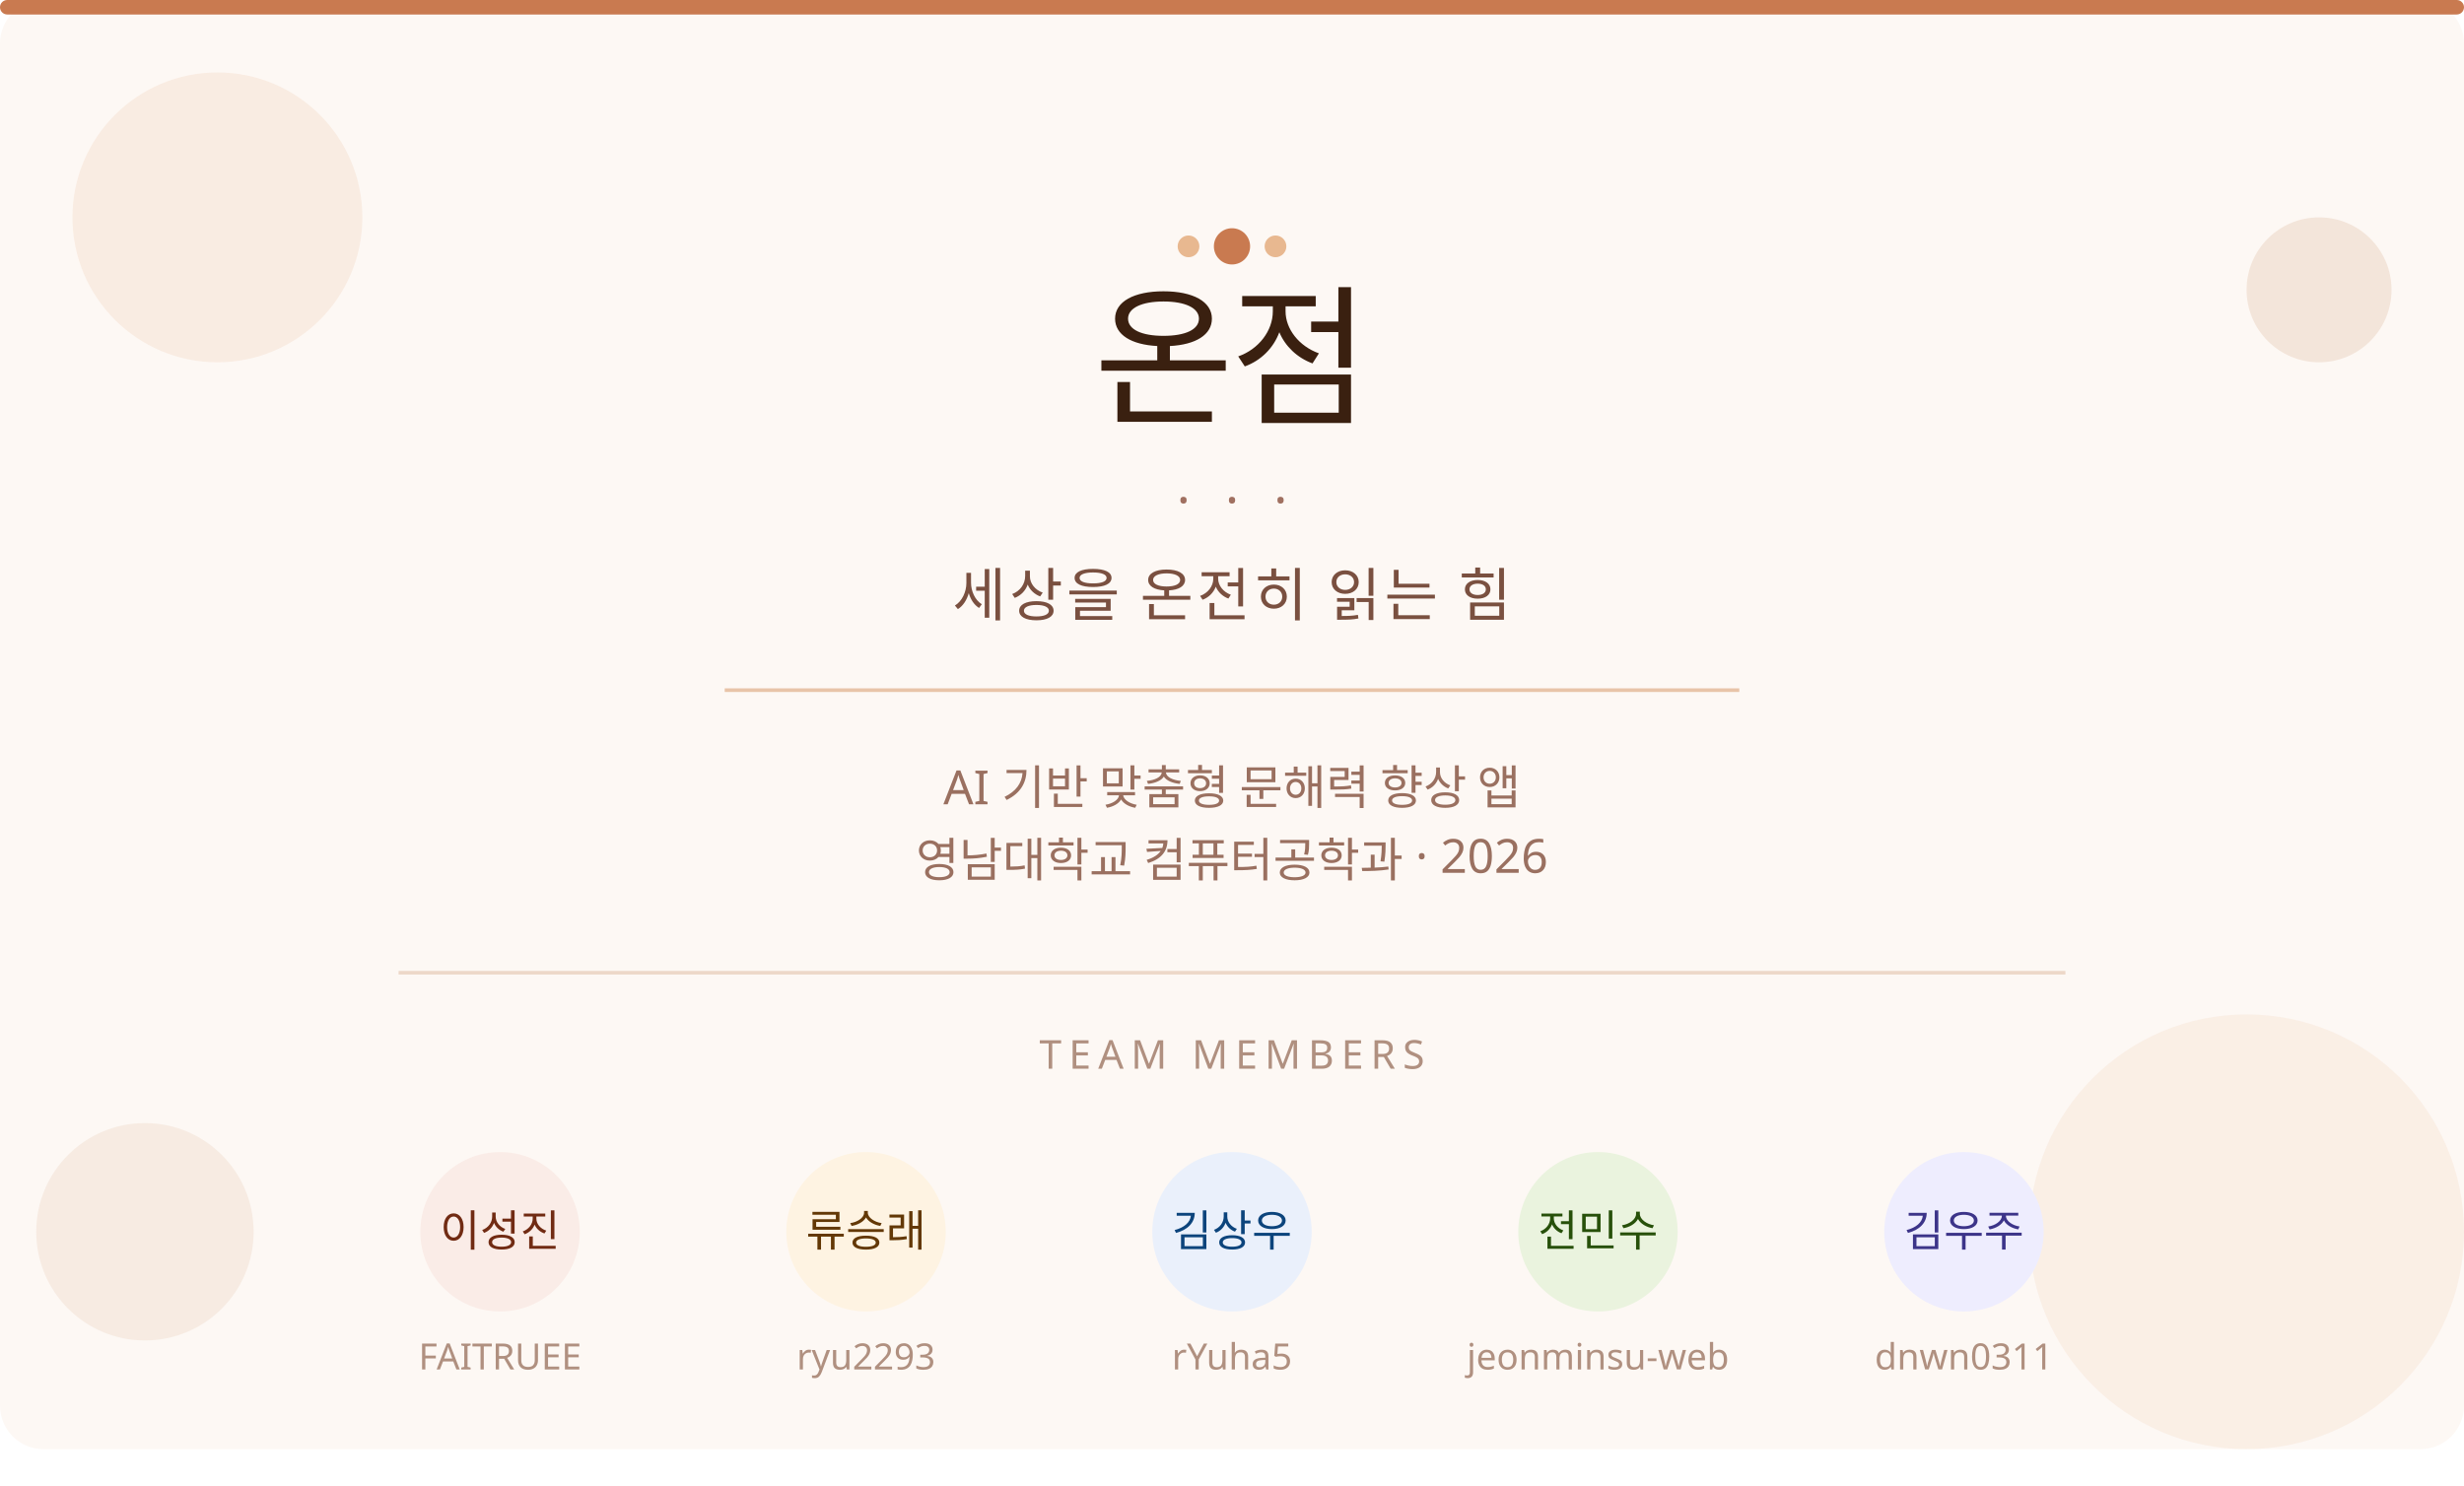
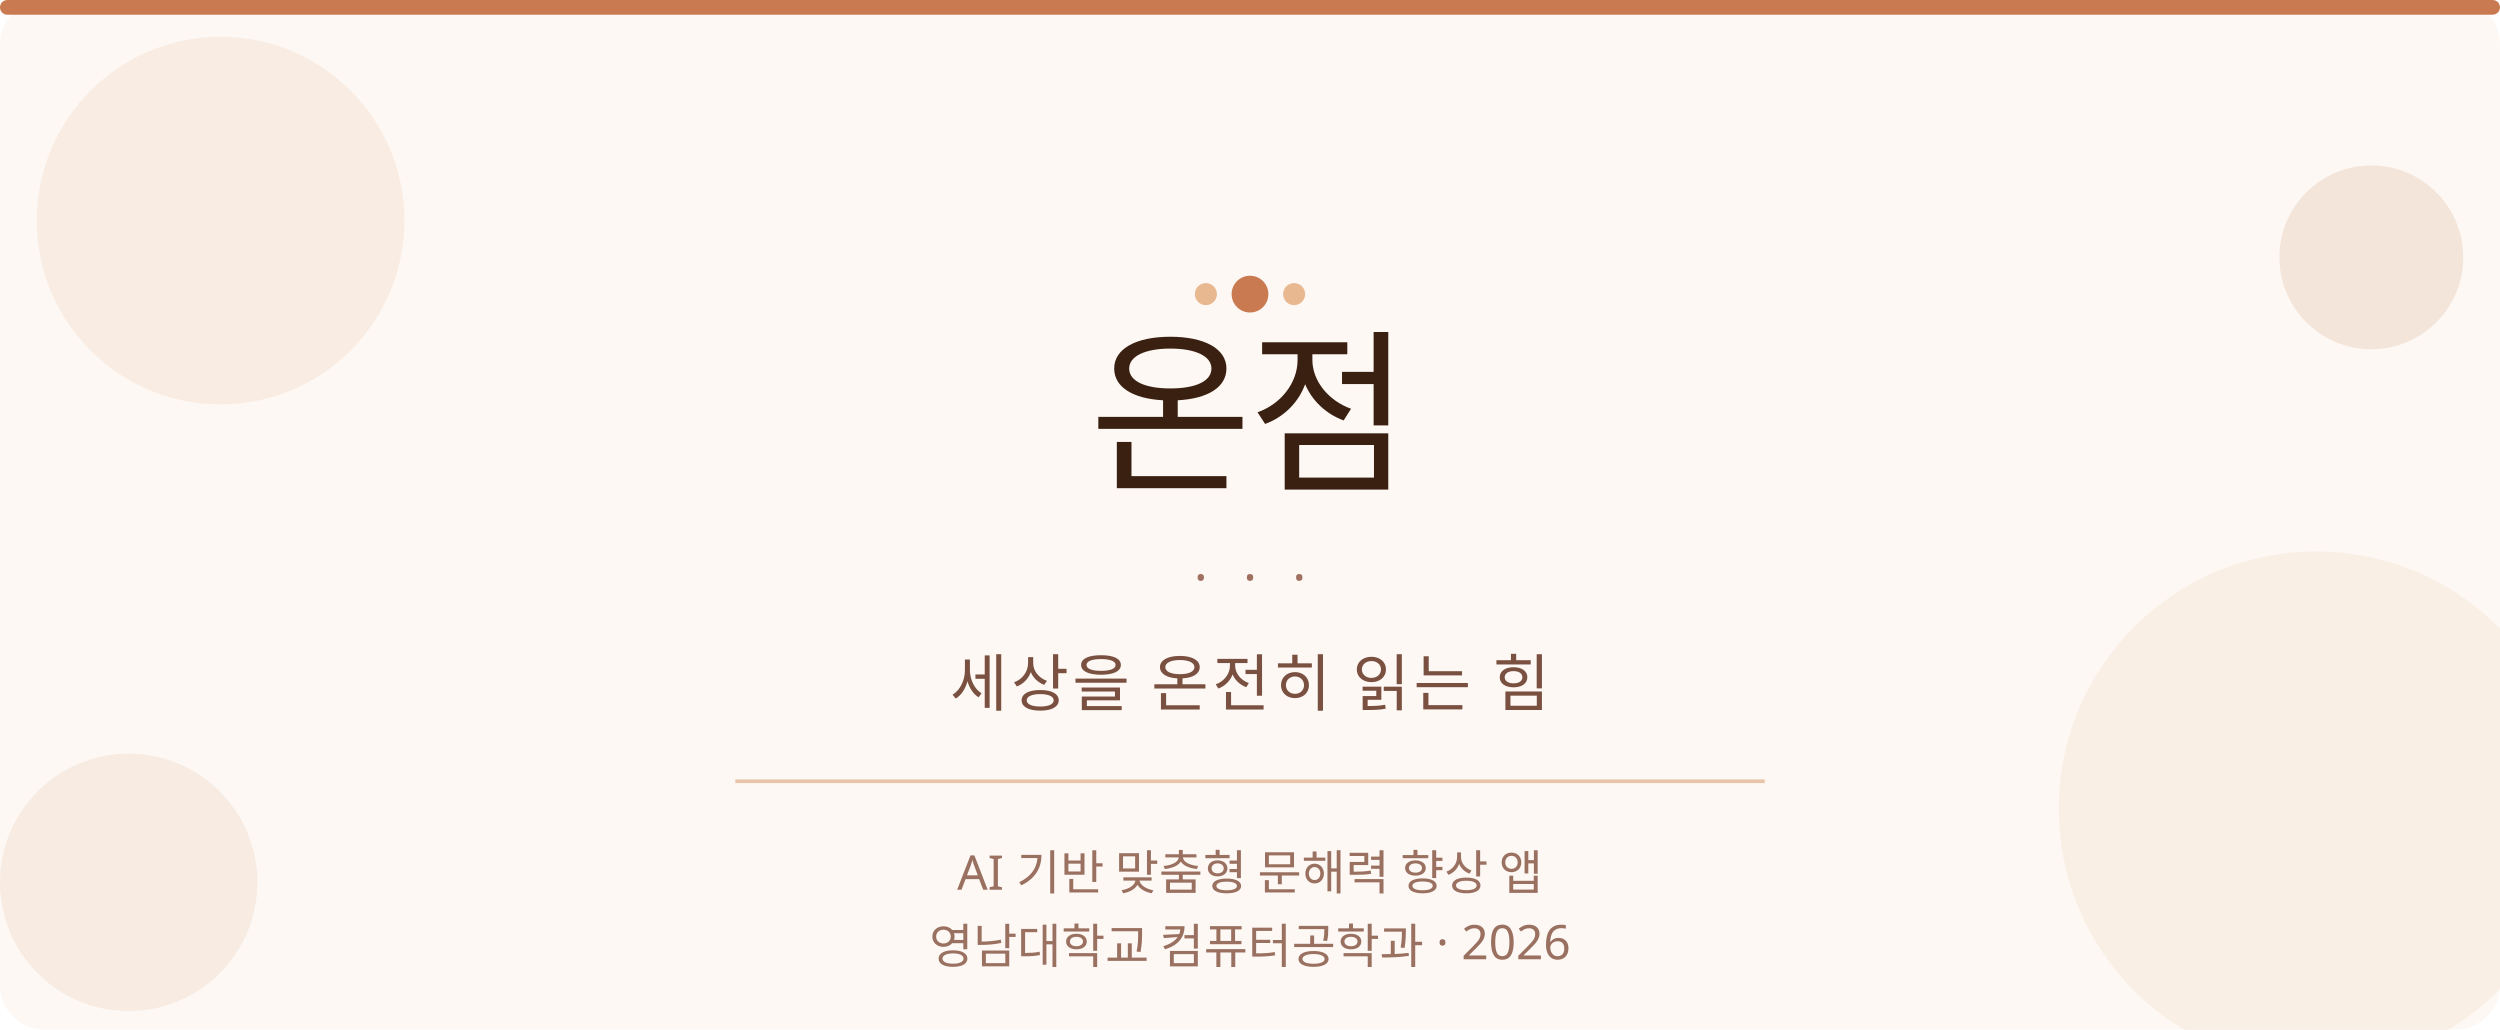
- <svg xmlns="http://www.w3.org/2000/svg" width="100%" viewBox="0 0 680 410" role="img">
-   <rect width="680" height="400" fill="#FDF8F4" rx="12" style="fill:rgb(253, 248, 244);stroke:none;color:rgb(255, 255, 255);stroke-width:1px;stroke-linecap:butt;stroke-linejoin:miter;opacity:1;font-family:&quot;Anthropic Sans&quot;, -apple-system, BlinkMacSystemFont, &quot;Segoe UI&quot;, sans-serif;font-size:16px;font-weight:400;text-anchor:start;dominant-baseline:auto" />
-   <rect x="0" y="0" width="680" height="4" fill="#C97A50" rx="2" style="fill:rgb(201, 122, 80);stroke:none;color:rgb(255, 255, 255);stroke-width:1px;stroke-linecap:butt;stroke-linejoin:miter;opacity:1;font-family:&quot;Anthropic Sans&quot;, -apple-system, BlinkMacSystemFont, &quot;Segoe UI&quot;, sans-serif;font-size:16px;font-weight:400;text-anchor:start;dominant-baseline:auto" />
-   <circle cx="60" cy="60" r="40" fill="#F5E0D0" opacity="0.5" style="fill:rgb(245, 224, 208);stroke:none;color:rgb(255, 255, 255);stroke-width:1px;stroke-linecap:butt;stroke-linejoin:miter;opacity:0.5;font-family:&quot;Anthropic Sans&quot;, -apple-system, BlinkMacSystemFont, &quot;Segoe UI&quot;, sans-serif;font-size:16px;font-weight:400;text-anchor:start;dominant-baseline:auto" />
-   <circle cx="620" cy="340" r="60" fill="#F5E0D0" opacity="0.4" style="fill:rgb(245, 224, 208);stroke:none;color:rgb(255, 255, 255);stroke-width:1px;stroke-linecap:butt;stroke-linejoin:miter;opacity:0.4;font-family:&quot;Anthropic Sans&quot;, -apple-system, BlinkMacSystemFont, &quot;Segoe UI&quot;, sans-serif;font-size:16px;font-weight:400;text-anchor:start;dominant-baseline:auto" />
-   <circle cx="640" cy="80" r="20" fill="#EDD8C8" opacity="0.6" style="fill:rgb(237, 216, 200);stroke:none;color:rgb(255, 255, 255);stroke-width:1px;stroke-linecap:butt;stroke-linejoin:miter;opacity:0.6;font-family:&quot;Anthropic Sans&quot;, -apple-system, BlinkMacSystemFont, &quot;Segoe UI&quot;, sans-serif;font-size:16px;font-weight:400;text-anchor:start;dominant-baseline:auto" />
-   <circle cx="40" cy="340" r="30" fill="#EDD8C8" opacity="0.4" style="fill:rgb(237, 216, 200);stroke:none;color:rgb(255, 255, 255);stroke-width:1px;stroke-linecap:butt;stroke-linejoin:miter;opacity:0.4;font-family:&quot;Anthropic Sans&quot;, -apple-system, BlinkMacSystemFont, &quot;Segoe UI&quot;, sans-serif;font-size:16px;font-weight:400;text-anchor:start;dominant-baseline:auto" />
-   <circle cx="340" cy="68" r="5" fill="#C97A50" style="fill:rgb(201, 122, 80);stroke:none;color:rgb(255, 255, 255);stroke-width:1px;stroke-linecap:butt;stroke-linejoin:miter;opacity:1;font-family:&quot;Anthropic Sans&quot;, -apple-system, BlinkMacSystemFont, &quot;Segoe UI&quot;, sans-serif;font-size:16px;font-weight:400;text-anchor:start;dominant-baseline:auto" />
-   <circle cx="328" cy="68" r="3" fill="#E8B890" style="fill:rgb(232, 184, 144);stroke:none;color:rgb(255, 255, 255);stroke-width:1px;stroke-linecap:butt;stroke-linejoin:miter;opacity:1;font-family:&quot;Anthropic Sans&quot;, -apple-system, BlinkMacSystemFont, &quot;Segoe UI&quot;, sans-serif;font-size:16px;font-weight:400;text-anchor:start;dominant-baseline:auto" />
-   <circle cx="352" cy="68" r="3" fill="#E8B890" style="fill:rgb(232, 184, 144);stroke:none;color:rgb(255, 255, 255);stroke-width:1px;stroke-linecap:butt;stroke-linejoin:miter;opacity:1;font-family:&quot;Anthropic Sans&quot;, -apple-system, BlinkMacSystemFont, &quot;Segoe UI&quot;, sans-serif;font-size:16px;font-weight:400;text-anchor:start;dominant-baseline:auto" />
-   <text x="340" y="114" font-family="'Apple SD Gothic Neo','Noto Sans KR',sans-serif" font-size="42" font-weight="500" fill="#3A2010" text-anchor="middle" letter-spacing="-1" style="fill:rgb(58, 32, 16);stroke:none;color:rgb(255, 255, 255);stroke-width:1px;stroke-linecap:butt;stroke-linejoin:miter;opacity:1;font-family:&quot;Apple SD Gothic Neo&quot;, &quot;Noto Sans KR&quot;, sans-serif;font-size:42px;font-weight:500;text-anchor:middle;dominant-baseline:auto">온점</text>
-   <text x="340" y="143" font-family="'Apple SD Gothic Neo','Noto Sans KR',sans-serif" font-size="14" fill="#A07060" text-anchor="middle" letter-spacing="3" style="fill:rgb(160, 112, 96);stroke:none;color:rgb(255, 255, 255);stroke-width:1px;stroke-linecap:butt;stroke-linejoin:miter;opacity:1;font-family:&quot;Apple SD Gothic Neo&quot;, &quot;Noto Sans KR&quot;, sans-serif;font-size:14px;font-weight:400;text-anchor:middle;dominant-baseline:auto">· · ·</text>
-   <text x="340" y="170" font-family="'Apple SD Gothic Neo','Noto Sans KR',sans-serif" font-size="16" fill="#7A5040" text-anchor="middle" letter-spacing="1" style="fill:rgb(122, 80, 64);stroke:none;color:rgb(255, 255, 255);stroke-width:1px;stroke-linecap:butt;stroke-linejoin:miter;opacity:1;font-family:&quot;Apple SD Gothic Neo&quot;, &quot;Noto Sans KR&quot;, sans-serif;font-size:16px;font-weight:400;text-anchor:middle;dominant-baseline:auto">세상을 온전히 읽는 힘</text>
-   <rect x="200" y="190" width="280" height="1" fill="#E8C4A8" style="fill:rgb(232, 196, 168);stroke:none;color:rgb(255, 255, 255);stroke-width:1px;stroke-linecap:butt;stroke-linejoin:miter;opacity:1;font-family:&quot;Anthropic Sans&quot;, -apple-system, BlinkMacSystemFont, &quot;Segoe UI&quot;, sans-serif;font-size:16px;font-weight:400;text-anchor:start;dominant-baseline:auto" />
-   <text x="340" y="222" font-family="'Apple SD Gothic Neo','Noto Sans KR',sans-serif" font-size="13" fill="#9A7060" text-anchor="middle" style="fill:rgb(154, 112, 96);stroke:none;color:rgb(255, 255, 255);stroke-width:1px;stroke-linecap:butt;stroke-linejoin:miter;opacity:1;font-family:&quot;Apple SD Gothic Neo&quot;, &quot;Noto Sans KR&quot;, sans-serif;font-size:13px;font-weight:400;text-anchor:middle;dominant-baseline:auto">AI 기반 맞춤형 문해력 향상 앱</text>
-   <text x="340" y="242" font-family="'Apple SD Gothic Neo','Noto Sans KR',sans-serif" font-size="13" fill="#9A7060" text-anchor="middle" style="fill:rgb(154, 112, 96);stroke:none;color:rgb(255, 255, 255);stroke-width:1px;stroke-linecap:butt;stroke-linejoin:miter;opacity:1;font-family:&quot;Apple SD Gothic Neo&quot;, &quot;Noto Sans KR&quot;, sans-serif;font-size:13px;font-weight:400;text-anchor:middle;dominant-baseline:auto">영남대학교 컴퓨터공학과 · 2026</text>
-   <rect x="110" y="268" width="460" height="1" fill="#EDD8C8" style="fill:rgb(237, 216, 200);stroke:none;color:rgb(255, 255, 255);stroke-width:1px;stroke-linecap:butt;stroke-linejoin:miter;opacity:1;font-family:&quot;Anthropic Sans&quot;, -apple-system, BlinkMacSystemFont, &quot;Segoe UI&quot;, sans-serif;font-size:16px;font-weight:400;text-anchor:start;dominant-baseline:auto" />
-   <text x="340" y="295" font-family="sans-serif" font-size="11" fill="#B09080" text-anchor="middle" letter-spacing="2" style="fill:rgb(176, 144, 128);stroke:none;color:rgb(255, 255, 255);stroke-width:1px;stroke-linecap:butt;stroke-linejoin:miter;opacity:1;font-family:sans-serif;font-size:11px;font-weight:400;text-anchor:middle;dominant-baseline:auto">TEAM MEMBERS</text>
-   <circle cx="138" cy="340" r="22" fill="#FAECE7" style="fill:rgb(250, 236, 231);stroke:none;color:rgb(255, 255, 255);stroke-width:1px;stroke-linecap:butt;stroke-linejoin:miter;opacity:1;font-family:&quot;Anthropic Sans&quot;, -apple-system, BlinkMacSystemFont, &quot;Segoe UI&quot;, sans-serif;font-size:16px;font-weight:400;text-anchor:start;dominant-baseline:auto" />
-   <text x="138" y="344" font-family="'Apple SD Gothic Neo','Noto Sans KR',sans-serif" font-size="12" font-weight="500" fill="#712B13" text-anchor="middle" style="fill:rgb(113, 43, 19);stroke:none;color:rgb(255, 255, 255);stroke-width:1px;stroke-linecap:butt;stroke-linejoin:miter;opacity:1;font-family:&quot;Apple SD Gothic Neo&quot;, &quot;Noto Sans KR&quot;, sans-serif;font-size:12px;font-weight:500;text-anchor:middle;dominant-baseline:auto">이성진</text>
-   <text x="138" y="378" font-family="sans-serif" font-size="10" fill="#B09080" text-anchor="middle" style="fill:rgb(176, 144, 128);stroke:none;color:rgb(255, 255, 255);stroke-width:1px;stroke-linecap:butt;stroke-linejoin:miter;opacity:1;font-family:sans-serif;font-size:10px;font-weight:400;text-anchor:middle;dominant-baseline:auto">FAITRUEE</text>
-   <circle cx="239" cy="340" r="22" fill="#FEF3E2" style="fill:rgb(254, 243, 226);stroke:none;color:rgb(255, 255, 255);stroke-width:1px;stroke-linecap:butt;stroke-linejoin:miter;opacity:1;font-family:&quot;Anthropic Sans&quot;, -apple-system, BlinkMacSystemFont, &quot;Segoe UI&quot;, sans-serif;font-size:16px;font-weight:400;text-anchor:start;dominant-baseline:auto" />
-   <text x="239" y="344" font-family="'Apple SD Gothic Neo','Noto Sans KR',sans-serif" font-size="12" font-weight="500" fill="#633806" text-anchor="middle" style="fill:rgb(99, 56, 6);stroke:none;color:rgb(255, 255, 255);stroke-width:1px;stroke-linecap:butt;stroke-linejoin:miter;opacity:1;font-family:&quot;Apple SD Gothic Neo&quot;, &quot;Noto Sans KR&quot;, sans-serif;font-size:12px;font-weight:500;text-anchor:middle;dominant-baseline:auto">류승래</text>
-   <text x="239" y="378" font-family="sans-serif" font-size="10" fill="#B09080" text-anchor="middle" style="fill:rgb(176, 144, 128);stroke:none;color:rgb(255, 255, 255);stroke-width:1px;stroke-linecap:butt;stroke-linejoin:miter;opacity:1;font-family:sans-serif;font-size:10px;font-weight:400;text-anchor:middle;dominant-baseline:auto">ryu2293</text>
-   <circle cx="340" cy="340" r="22" fill="#EAF0FB" style="fill:rgb(234, 240, 251);stroke:none;color:rgb(255, 255, 255);stroke-width:1px;stroke-linecap:butt;stroke-linejoin:miter;opacity:1;font-family:&quot;Anthropic Sans&quot;, -apple-system, BlinkMacSystemFont, &quot;Segoe UI&quot;, sans-serif;font-size:16px;font-weight:400;text-anchor:start;dominant-baseline:auto" />
-   <text x="340" y="344" font-family="'Apple SD Gothic Neo','Noto Sans KR',sans-serif" font-size="12" font-weight="500" fill="#0C447C" text-anchor="middle" style="fill:rgb(12, 68, 124);stroke:none;color:rgb(255, 255, 255);stroke-width:1px;stroke-linecap:butt;stroke-linejoin:miter;opacity:1;font-family:&quot;Apple SD Gothic Neo&quot;, &quot;Noto Sans KR&quot;, sans-serif;font-size:12px;font-weight:500;text-anchor:middle;dominant-baseline:auto">김상우</text>
-   <text x="340" y="378" font-family="sans-serif" font-size="10" fill="#B09080" text-anchor="middle" style="fill:rgb(176, 144, 128);stroke:none;color:rgb(255, 255, 255);stroke-width:1px;stroke-linecap:butt;stroke-linejoin:miter;opacity:1;font-family:sans-serif;font-size:10px;font-weight:400;text-anchor:middle;dominant-baseline:auto">rYuha5</text>
-   <circle cx="441" cy="340" r="22" fill="#EAF3DE" style="fill:rgb(234, 243, 222);stroke:none;color:rgb(255, 255, 255);stroke-width:1px;stroke-linecap:butt;stroke-linejoin:miter;opacity:1;font-family:&quot;Anthropic Sans&quot;, -apple-system, BlinkMacSystemFont, &quot;Segoe UI&quot;, sans-serif;font-size:16px;font-weight:400;text-anchor:start;dominant-baseline:auto" />
-   <text x="441" y="344" font-family="'Apple SD Gothic Neo','Noto Sans KR',sans-serif" font-size="12" font-weight="500" fill="#27500A" text-anchor="middle" style="fill:rgb(39, 80, 10);stroke:none;color:rgb(255, 255, 255);stroke-width:1px;stroke-linecap:butt;stroke-linejoin:miter;opacity:1;font-family:&quot;Apple SD Gothic Neo&quot;, &quot;Noto Sans KR&quot;, sans-serif;font-size:12px;font-weight:500;text-anchor:middle;dominant-baseline:auto">전민수</text>
-   <text x="441" y="378" font-family="sans-serif" font-size="10" fill="#B09080" text-anchor="middle" style="fill:rgb(176, 144, 128);stroke:none;color:rgb(255, 255, 255);stroke-width:1px;stroke-linecap:butt;stroke-linejoin:miter;opacity:1;font-family:sans-serif;font-size:10px;font-weight:400;text-anchor:middle;dominant-baseline:auto">jeonminsu-web</text>
-   <circle cx="542" cy="340" r="22" fill="#EEEDFE" style="fill:rgb(238, 237, 254);stroke:none;color:rgb(255, 255, 255);stroke-width:1px;stroke-linecap:butt;stroke-linejoin:miter;opacity:1;font-family:&quot;Anthropic Sans&quot;, -apple-system, BlinkMacSystemFont, &quot;Segoe UI&quot;, sans-serif;font-size:16px;font-weight:400;text-anchor:start;dominant-baseline:auto" />
-   <text x="542" y="344" font-family="'Apple SD Gothic Neo','Noto Sans KR',sans-serif" font-size="12" font-weight="500" fill="#3C3489" text-anchor="middle" style="fill:rgb(60, 52, 137);stroke:none;color:rgb(255, 255, 255);stroke-width:1px;stroke-linecap:butt;stroke-linejoin:miter;opacity:1;font-family:&quot;Apple SD Gothic Neo&quot;, &quot;Noto Sans KR&quot;, sans-serif;font-size:12px;font-weight:500;text-anchor:middle;dominant-baseline:auto">김우주</text>
-   <text x="542" y="378" font-family="sans-serif" font-size="10" fill="#B09080" text-anchor="middle" style="fill:rgb(176, 144, 128);stroke:none;color:rgb(255, 255, 255);stroke-width:1px;stroke-linecap:butt;stroke-linejoin:miter;opacity:1;font-family:sans-serif;font-size:10px;font-weight:400;text-anchor:middle;dominant-baseline:auto">dnwn0311</text>
+ <svg xmlns="http://www.w3.org/2000/svg" width="680" height="280" viewBox="0 0 680 280">
+   <rect width="680" height="280" fill="#FDF8F4" rx="12" />
+   <rect x="0" y="0" width="680" height="4" fill="#C97A50" rx="2" />
+   <circle cx="60" cy="60" r="50" fill="#F5E0D0" opacity="0.5" />
+   <circle cx="630" cy="220" r="70" fill="#F5E0D0" opacity="0.4" />
+   <circle cx="645" cy="70" r="25" fill="#EDD8C8" opacity="0.6" />
+   <circle cx="35" cy="240" r="35" fill="#EDD8C8" opacity="0.4" />
+   <circle cx="340" cy="80" r="5" fill="#C97A50" />
+   <circle cx="328" cy="80" r="3" fill="#E8B890" />
+   <circle cx="352" cy="80" r="3" fill="#E8B890" />
+   <text x="340" y="130" font-family="'Apple SD Gothic Neo','Noto Sans KR',sans-serif" font-size="48" font-weight="500" fill="#3A2010" text-anchor="middle" letter-spacing="-1">온점</text>
+   <text x="340" y="162" font-family="'Apple SD Gothic Neo','Noto Sans KR',sans-serif" font-size="14" fill="#A07060" text-anchor="middle" letter-spacing="3">· · ·</text>
+   <text x="340" y="192" font-family="'Apple SD Gothic Neo','Noto Sans KR',sans-serif" font-size="17" fill="#7A5040" text-anchor="middle" letter-spacing="1">세상을 온전히 읽는 힘</text>
+   <rect x="200" y="212" width="280" height="1" fill="#E8C4A8" />
+   <text x="340" y="242" font-family="'Apple SD Gothic Neo','Noto Sans KR',sans-serif" font-size="13" fill="#9A7060" text-anchor="middle">AI 기반 맞춤형 문해력 향상 앱</text>
+   <text x="340" y="262" font-family="'Apple SD Gothic Neo','Noto Sans KR',sans-serif" font-size="13" fill="#9A7060" text-anchor="middle">영남대학교 컴퓨터공학과 · 2026</text>
</svg>
